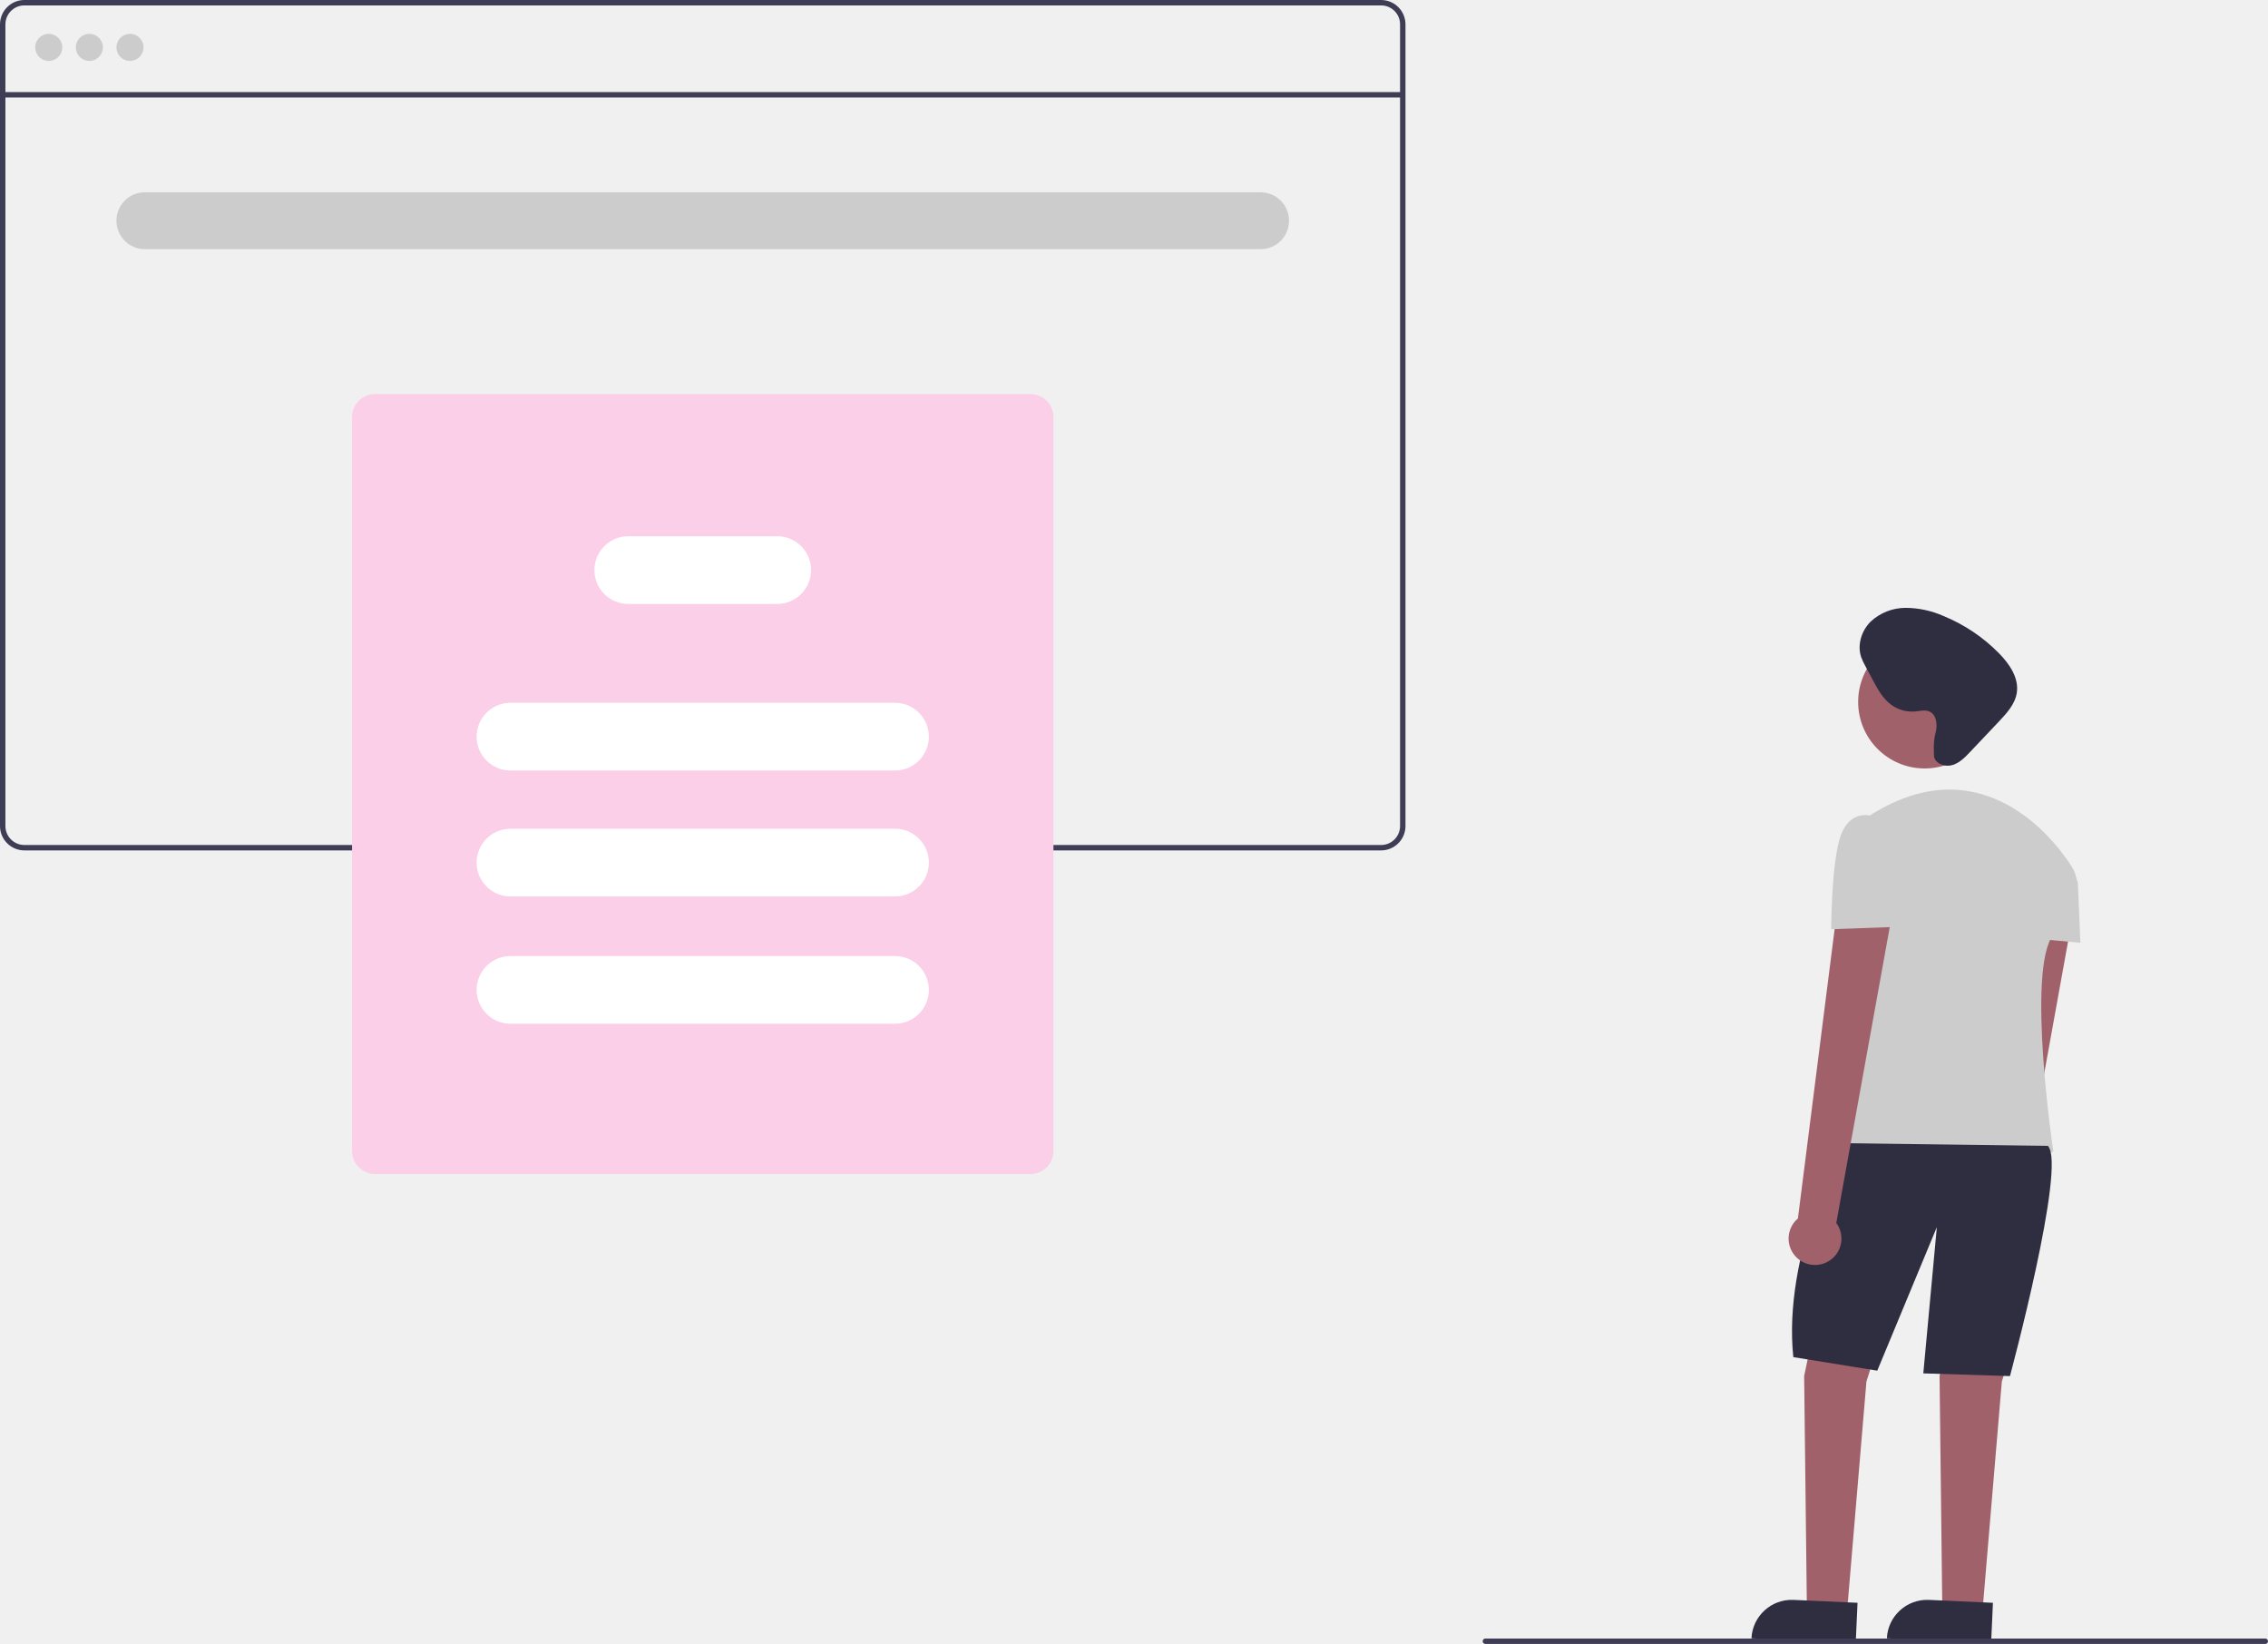
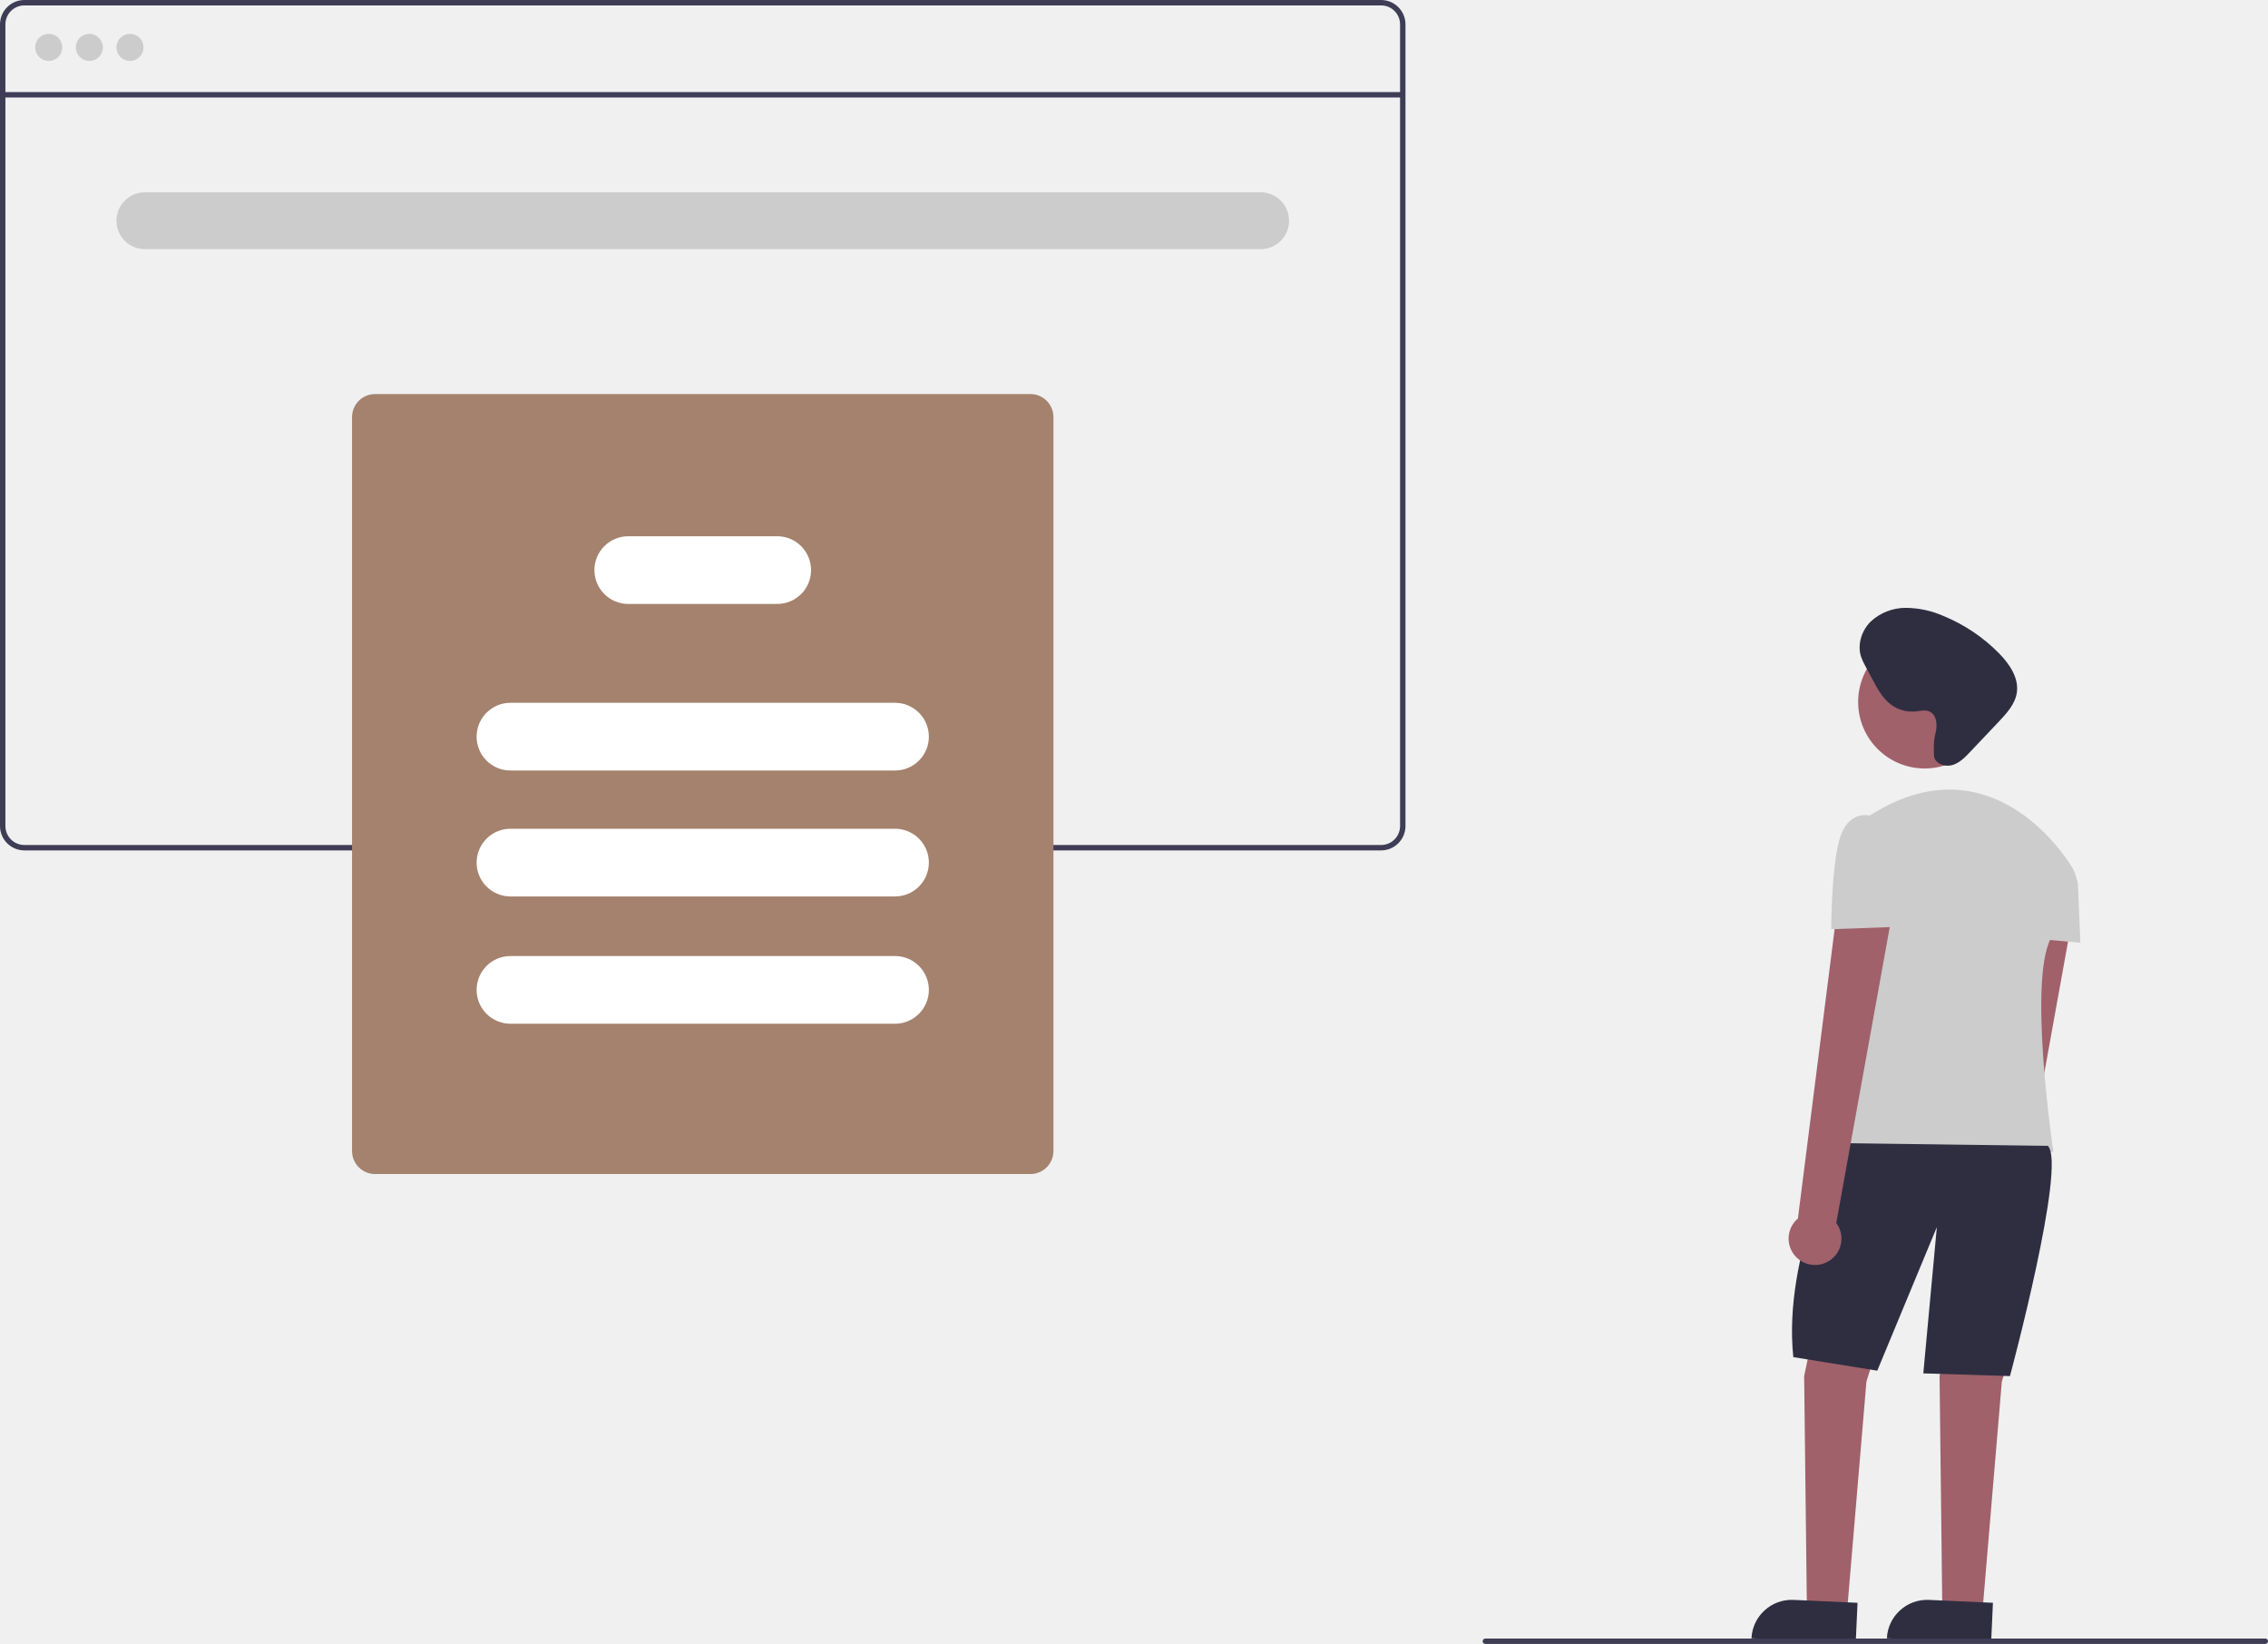
<svg xmlns="http://www.w3.org/2000/svg" id="e3f9207d-45bb-4c5f-8073-de7ce7a37f24" data-name="Layer 1" width="837.5" height="606.999" viewBox="0 0 837.5 606.999">
  <path d="M691.25,146.5h-501a9.014,9.014,0,0,0-9,9v296a9.014,9.014,0,0,0,9,9h501a9.014,9.014,0,0,0,9-9v-296A9.014,9.014,0,0,0,691.25,146.5Zm7,305a7.008,7.008,0,0,1-7,7h-501a7.008,7.008,0,0,1-7-7v-296a7.008,7.008,0,0,1,7-7h501a7.008,7.008,0,0,1,7,7Z" transform="translate(-181.2502 -146.5004)" fill="#3f3d56" />
  <rect x="1" y="34" width="517" height="2" fill="#3f3d56" />
  <circle cx="18" cy="17.5" r="5" fill="#ccc" />
  <circle cx="33" cy="17.5" r="5" fill="#ccc" />
  <circle cx="48" cy="17.5" r="5" fill="#ccc" />
-   <path d="M561.75,580h-242a8.51,8.51,0,0,1-8.5-8.5v-271a8.51,8.51,0,0,1,8.5-8.5h242a8.509,8.509,0,0,1,8.5,8.5v271A8.51,8.51,0,0,1,561.75,580Z" transform="translate(-181.2502 -146.5004)" fill="#fbcfe8" />
+   <path d="M561.75,580h-242a8.51,8.51,0,0,1-8.5-8.5v-271a8.51,8.51,0,0,1,8.5-8.5h242a8.509,8.509,0,0,1,8.5,8.5v271A8.51,8.51,0,0,1,561.75,580Z" transform="translate(-181.2502 -146.5004)" fill="#a4826d" />
  <path d="M511.75,431h-142a12.5,12.5,0,0,1,0-25h142a12.5,12.5,0,0,1,0,25Z" transform="translate(-181.2502 -146.5004)" fill="#fff" />
  <path d="M511.75,477.5h-142a12.5,12.5,0,0,1,0-25h142a12.5,12.5,0,0,1,0,25Z" transform="translate(-181.2502 -146.5004)" fill="#fff" />
  <path d="M511.75,524.5h-142a12.5,12.5,0,1,1,0-25h142a12.5,12.5,0,0,1,0,25Z" transform="translate(-181.2502 -146.5004)" fill="#fff" />
  <path d="M468.25,369.5h-55a12.5,12.5,0,0,1,0-25h55a12.5,12.5,0,0,1,0,25Z" transform="translate(-181.2502 -146.5004)" fill="#fff" />
  <rect x="43" y="71" width="433" height="21" rx="10.5" fill="#ccc" />
  <path d="M920.867,622.523a9.691,9.691,0,0,0,3.465-14.45l22.582-124.975-21.073-.278-15.682,123.584a9.743,9.743,0,0,0,10.707,16.119Z" transform="translate(-181.2502 -146.5004)" fill="#a0616a" />
  <polygon points="674.215 470.097 666.215 508.097 667.215 593.097 682.215 593.097 689.215 510.097 700.215 475.097 674.215 470.097" fill="#a0616a" />
  <polygon points="724.215 470.097 716.215 508.097 717.215 593.097 732.215 593.097 739.215 510.097 750.215 475.097 724.215 470.097" fill="#a0616a" />
  <path d="M843.216,737.425h23.644a0,0,0,0,1,0,0v14.887a0,0,0,0,1,0,0H828.33a0,0,0,0,1,0,0v0A14.887,14.887,0,0,1,843.216,737.425Z" transform="translate(-146.6022 -184.1685) rotate(2.59897)" fill="#2f2e41" />
  <path d="M893.216,737.425h23.644a0,0,0,0,1,0,0v14.887a0,0,0,0,1,0,0H878.33a0,0,0,0,1,0,0v0A14.887,14.887,0,0,1,893.216,737.425Z" transform="translate(-146.5508 -186.4357) rotate(2.59897)" fill="#2f2e41" />
  <circle cx="710.715" cy="259.18" r="24.561" fill="#a0616a" />
  <path d="M946.243,466.43c-8.127-12.752-35.166-44.527-75.278-18.332,0,0,9.5,79.5-13.5,122.5,0,0,53,16,82,1,0,0-10-67,0-80a53.904,53.904,0,0,0,8.013-13.726A12.891,12.891,0,0,0,946.243,466.43Z" transform="translate(-181.2502 -146.5004)" fill="#ccc" />
  <path d="M936.465,465.598l9.814,4.089a3.718,3.718,0,0,1,2.285,3.278l.901,21.633-22-2Z" transform="translate(-181.2502 -146.5004)" fill="#ccc" />
  <path d="M861.465,568.598s-22,41-18,79l31,5,22-53-5,54,32,1s21-78,14-85Z" transform="translate(-181.2502 -146.5004)" fill="#2f2e41" />
  <path d="M855.867,612.523a9.691,9.691,0,0,0,3.465-14.45l22.582-124.975-21.073-.278-15.682,123.584a9.743,9.743,0,0,0,10.707,16.119Z" transform="translate(-181.2502 -146.5004)" fill="#a0616a" />
  <path d="M880.465,448.598l-9-1s-8-2-11,9-3,33-3,33l28-1Z" transform="translate(-181.2502 -146.5004)" fill="#ccc" />
  <path d="M895.899,417.505c.882-3.062.627-7.205-2.341-8.363-1.547-.603-3.272-.127-4.924.042a13.141,13.141,0,0,1-9.081-2.499c-3.071-2.283-4.967-5.772-6.768-9.147l-2.724-5.106a22.18,22.18,0,0,1-1.546-3.327c-1.516-4.507.13-9.726,3.499-13.082a18.976,18.976,0,0,1,12.963-5.082,34.984,34.984,0,0,1,13.851,2.967,61.261,61.261,0,0,1,20.653,13.875c3.832,3.92,7.32,9.027,6.52,14.45-.623,4.221-3.7,7.602-6.635,10.7l-10.645,11.237c-1.885,1.99-3.9,4.061-6.532,4.826s-6.023-.359-6.741-3.004C895.45,425.991,895.017,420.567,895.899,417.505Z" transform="translate(-181.2502 -146.5004)" fill="#2f2e41" />
  <path d="M1018.75,752.5a1.003,1.003,0,0,1-1,1h-288a1,1,0,0,1,0-2h288A1.003,1.003,0,0,1,1018.75,752.5Z" transform="translate(-181.2502 -146.5004)" fill="#3f3d56" />
</svg>
